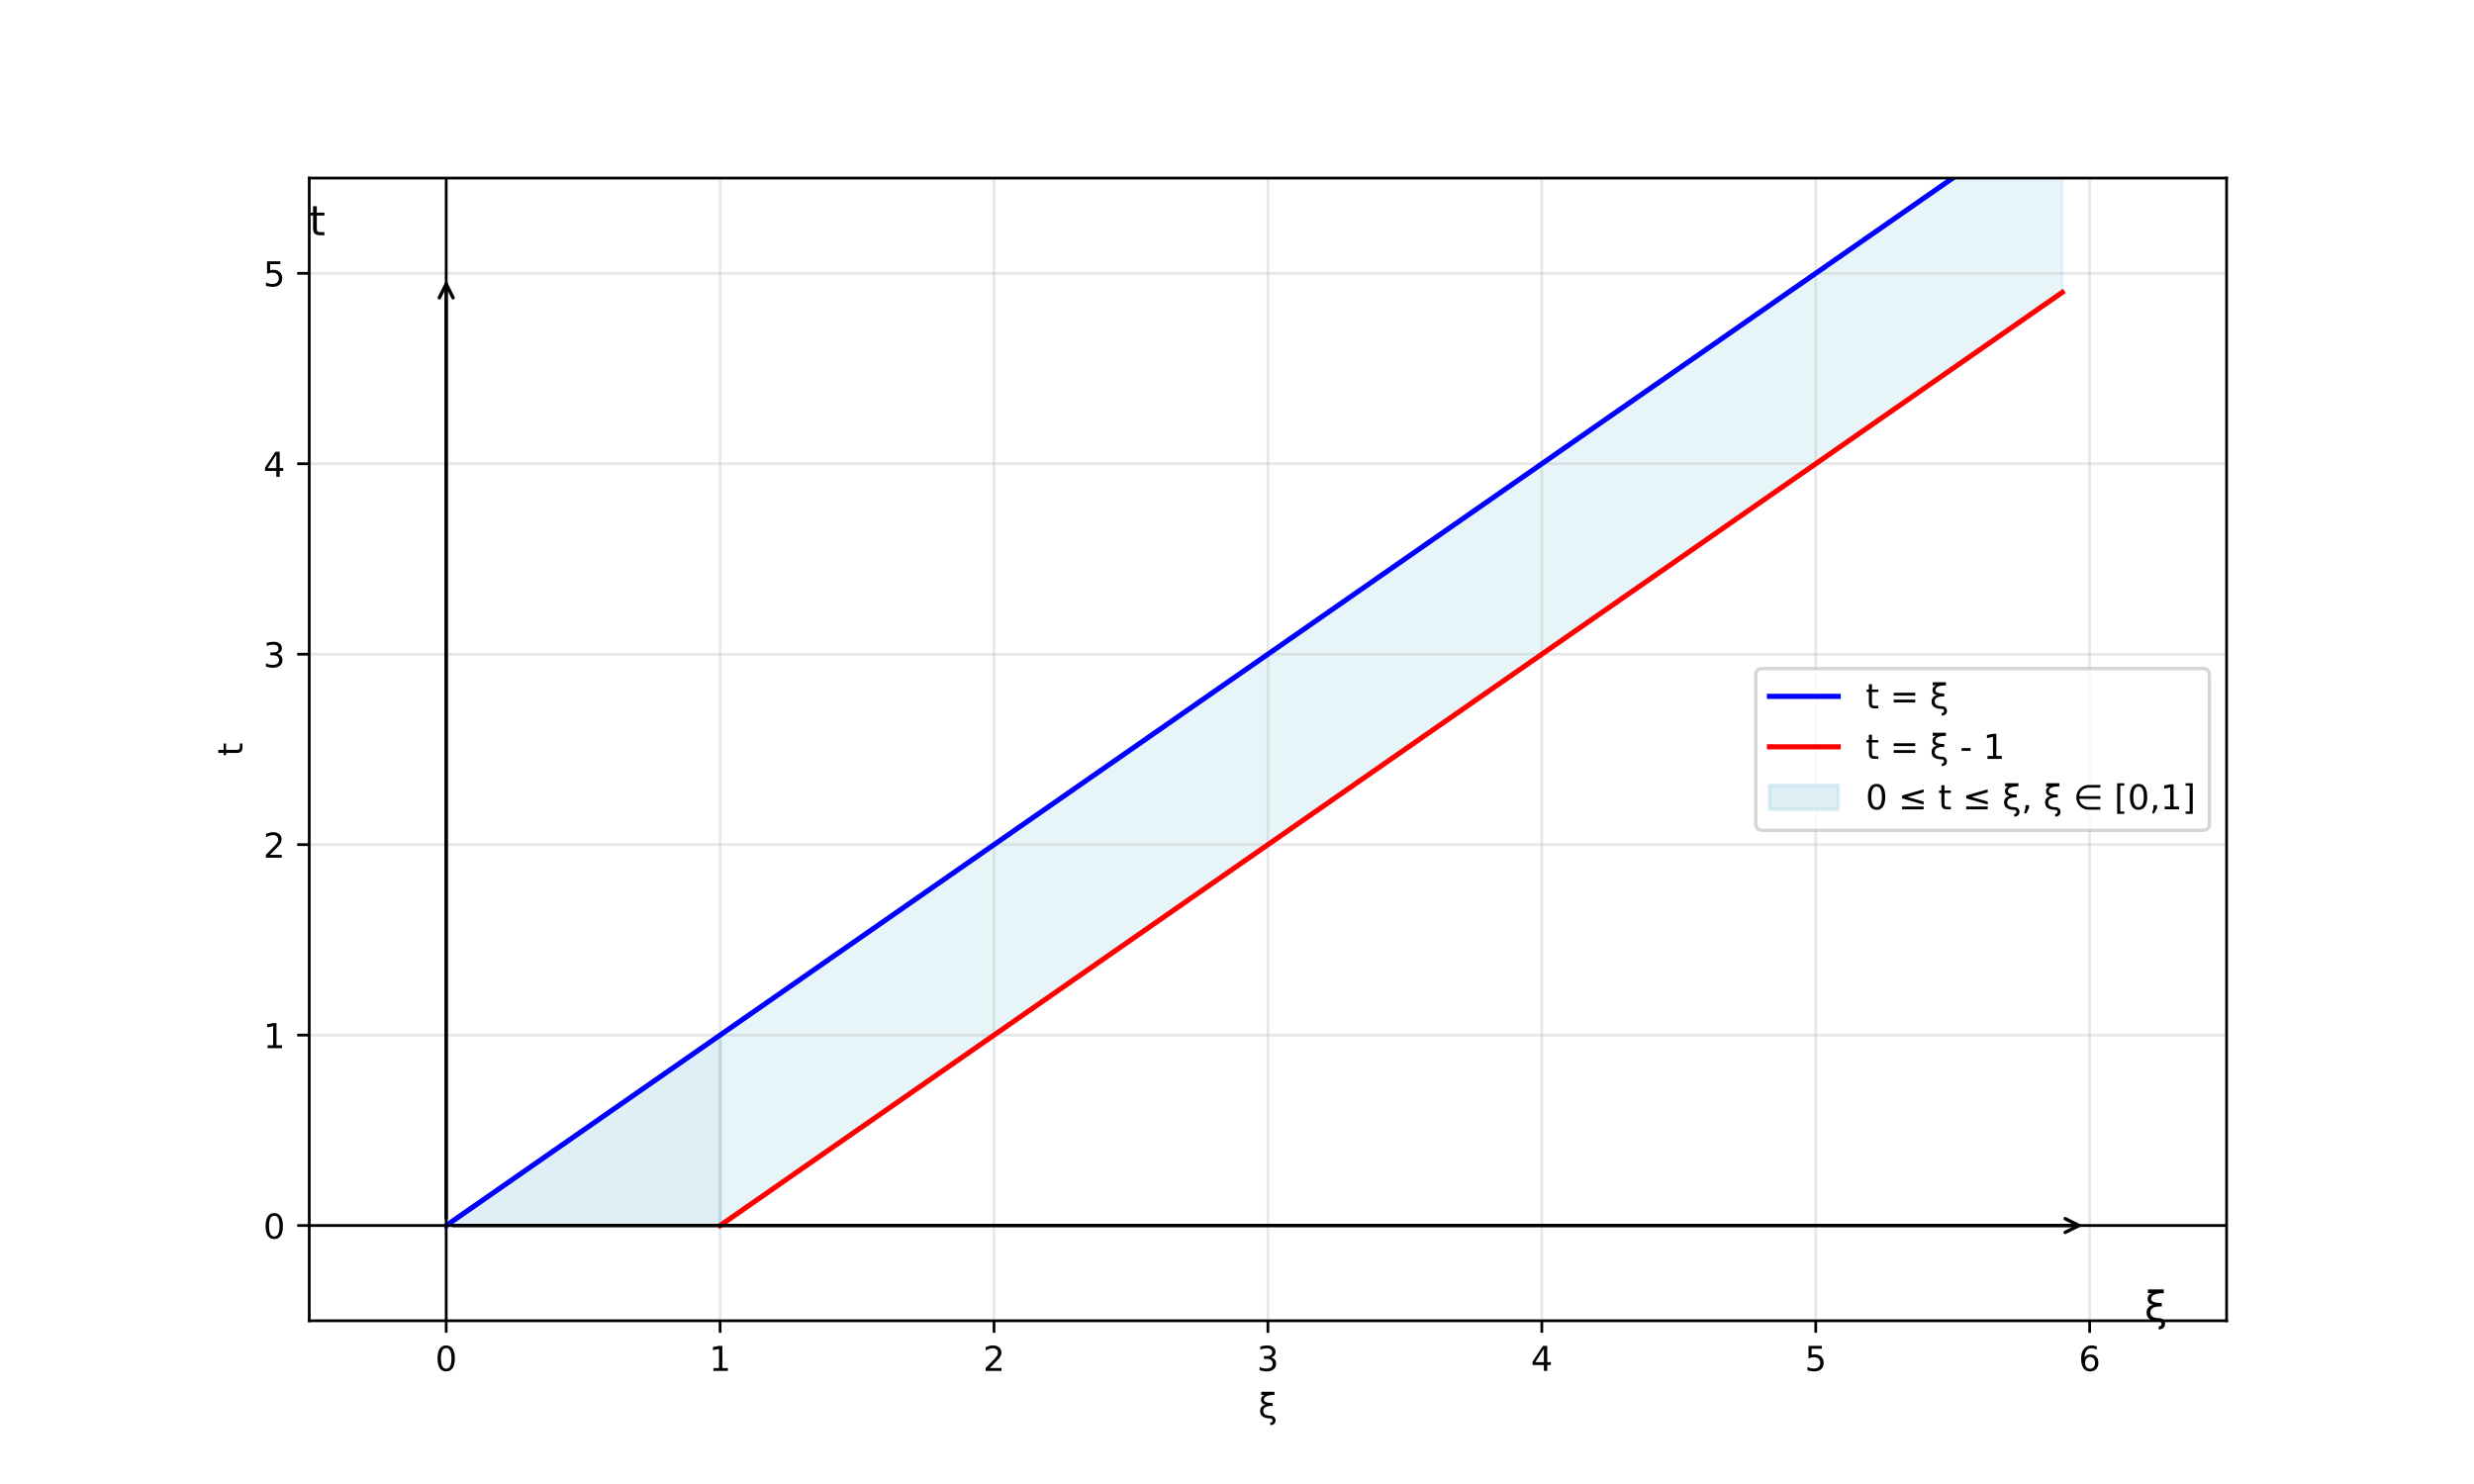
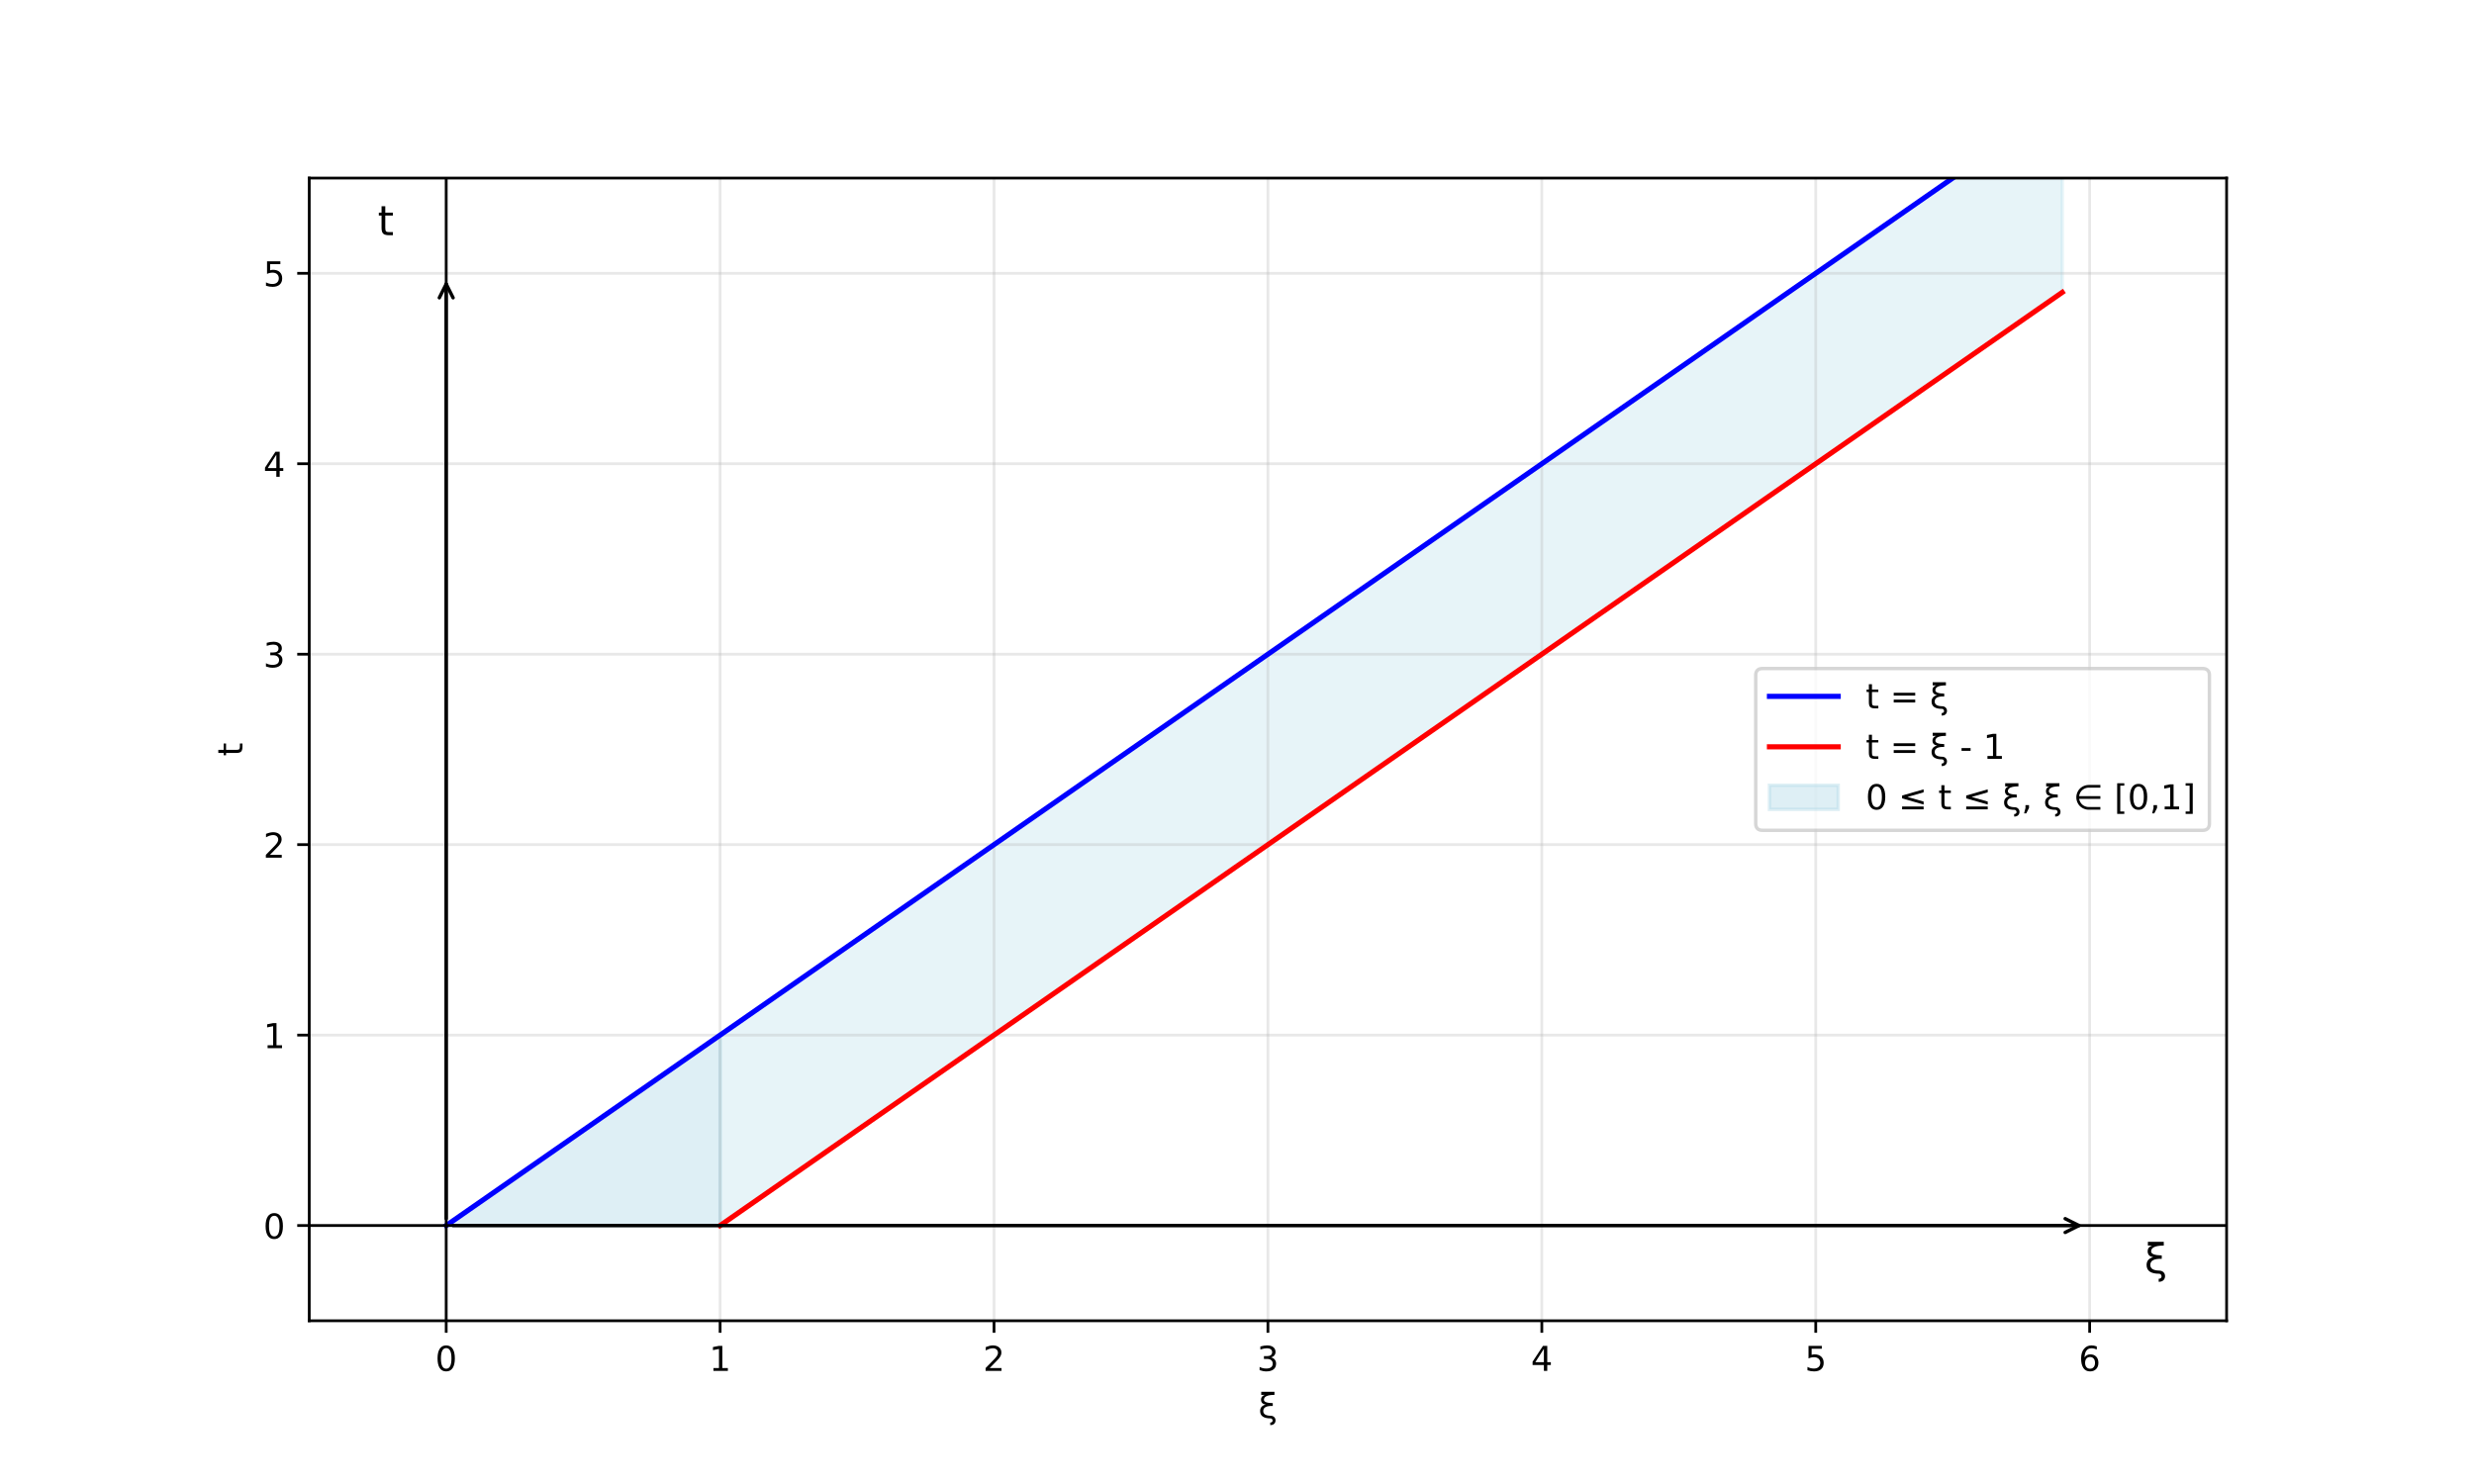
<svg xmlns="http://www.w3.org/2000/svg" xmlns:xlink="http://www.w3.org/1999/xlink" width="720pt" height="432pt" viewBox="0 0 720 432" version="1.1">
  <defs>
    <style type="text/css">*{stroke-linejoin: round; stroke-linecap: butt}</style>
  </defs>
  <g id="figure_1">
    <g id="patch_1">
      <path d="M 0 432  L 720 432  L 720 0  L 0 0  z " style="fill: #ffffff" />
    </g>
    <g id="axes_1">
      <g id="patch_2">
        <path d="M 90 384.48  L 648 384.48  L 648 51.84  L 90 51.84  z " style="fill: #ffffff" />
      </g>
      <g id="FillBetweenPolyCollection_1">
        <defs>
-           <path id="md5fdf5da4a" d="M 209.571 -130.68  L 209.571 -75.24  L 217.543 -80.784  L 225.514 -86.328  L 233.486 -91.872  L 241.457 -97.416  L 249.429 -102.96  L 257.4 -108.504  L 265.371 -114.048  L 273.343 -119.592  L 281.314 -125.136  L 289.286 -130.68  L 297.257 -136.224  L 305.229 -141.768  L 313.2 -147.312  L 321.171 -152.856  L 329.143 -158.4  L 337.114 -163.944  L 345.086 -169.488  L 353.057 -175.032  L 361.029 -180.576  L 369 -186.12  L 376.971 -191.664  L 384.943 -197.208  L 392.914 -202.752  L 400.886 -208.296  L 408.857 -213.84  L 416.829 -219.384  L 424.8 -224.928  L 432.771 -230.472  L 440.743 -236.016  L 448.714 -241.56  L 456.686 -247.104  L 464.657 -252.648  L 472.629 -258.192  L 480.6 -263.736  L 488.571 -269.28  L 496.543 -274.824  L 504.514 -280.368  L 512.486 -285.912  L 520.457 -291.456  L 528.429 -297  L 536.4 -302.544  L 544.371 -308.088  L 552.343 -313.632  L 560.314 -319.176  L 568.286 -324.72  L 576.257 -330.264  L 584.229 -335.808  L 592.2 -341.352  L 600.171 -346.896  L 600.171 -402.336  L 600.171 -402.336  L 592.2 -396.792  L 584.229 -391.248  L 576.257 -385.704  L 568.286 -380.16  L 560.314 -374.616  L 552.343 -369.072  L 544.371 -363.528  L 536.4 -357.984  L 528.429 -352.44  L 520.457 -346.896  L 512.486 -341.352  L 504.514 -335.808  L 496.543 -330.264  L 488.571 -324.72  L 480.6 -319.176  L 472.629 -313.632  L 464.657 -308.088  L 456.686 -302.544  L 448.714 -297  L 440.743 -291.456  L 432.771 -285.912  L 424.8 -280.368  L 416.829 -274.824  L 408.857 -269.28  L 400.886 -263.736  L 392.914 -258.192  L 384.943 -252.648  L 376.971 -247.104  L 369 -241.56  L 361.029 -236.016  L 353.057 -230.472  L 345.086 -224.928  L 337.114 -219.384  L 329.143 -213.84  L 321.171 -208.296  L 313.2 -202.752  L 305.229 -197.208  L 297.257 -191.664  L 289.286 -186.12  L 281.314 -180.576  L 273.343 -175.032  L 265.371 -169.488  L 257.4 -163.944  L 249.429 -158.4  L 241.457 -152.856  L 233.486 -147.312  L 225.514 -141.768  L 217.543 -136.224  L 209.571 -130.68  z " style="stroke: #add8e6; stroke-opacity: 0.3" />
+           <path id="m550031976b" d="M 209.571 -130.68  L 209.571 -75.24  L 217.543 -80.784  L 225.514 -86.328  L 233.486 -91.872  L 241.457 -97.416  L 249.429 -102.96  L 257.4 -108.504  L 265.371 -114.048  L 273.343 -119.592  L 281.314 -125.136  L 289.286 -130.68  L 297.257 -136.224  L 305.229 -141.768  L 313.2 -147.312  L 321.171 -152.856  L 329.143 -158.4  L 337.114 -163.944  L 345.086 -169.488  L 353.057 -175.032  L 361.029 -180.576  L 369 -186.12  L 376.971 -191.664  L 384.943 -197.208  L 392.914 -202.752  L 400.886 -208.296  L 408.857 -213.84  L 416.829 -219.384  L 424.8 -224.928  L 432.771 -230.472  L 440.743 -236.016  L 448.714 -241.56  L 456.686 -247.104  L 464.657 -252.648  L 472.629 -258.192  L 480.6 -263.736  L 488.571 -269.28  L 496.543 -274.824  L 504.514 -280.368  L 512.486 -285.912  L 520.457 -291.456  L 528.429 -297  L 536.4 -302.544  L 544.371 -308.088  L 552.343 -313.632  L 560.314 -319.176  L 568.286 -324.72  L 576.257 -330.264  L 584.229 -335.808  L 592.2 -341.352  L 600.171 -346.896  L 600.171 -402.336  L 600.171 -402.336  L 592.2 -396.792  L 584.229 -391.248  L 576.257 -385.704  L 568.286 -380.16  L 560.314 -374.616  L 552.343 -369.072  L 544.371 -363.528  L 536.4 -357.984  L 528.429 -352.44  L 520.457 -346.896  L 512.486 -341.352  L 504.514 -335.808  L 496.543 -330.264  L 488.571 -324.72  L 480.6 -319.176  L 472.629 -313.632  L 464.657 -308.088  L 456.686 -302.544  L 448.714 -297  L 440.743 -291.456  L 432.771 -285.912  L 424.8 -280.368  L 416.829 -274.824  L 408.857 -269.28  L 400.886 -263.736  L 392.914 -258.192  L 384.943 -252.648  L 376.971 -247.104  L 369 -241.56  L 361.029 -236.016  L 353.057 -230.472  L 345.086 -224.928  L 337.114 -219.384  L 329.143 -213.84  L 321.171 -208.296  L 313.2 -202.752  L 305.229 -197.208  L 297.257 -191.664  L 289.286 -186.12  L 281.314 -180.576  L 273.343 -175.032  L 265.371 -169.488  L 257.4 -163.944  L 249.429 -158.4  L 241.457 -152.856  L 233.486 -147.312  L 225.514 -141.768  L 217.543 -136.224  L 209.571 -130.68  z " style="stroke: #add8e6; stroke-opacity: 0.3" />
        </defs>
-         <g clip-path="url(#p858f01ad1b)">
-           <use xlink:href="#md5fdf5da4a" x="0" y="432" style="fill: #add8e6; fill-opacity: 0.3; stroke: #add8e6; stroke-opacity: 0.3" />
+         <g clip-path="url(#pb2257184e5)">
+           <use xlink:href="#m550031976b" x="0" y="432" style="fill: #add8e6; fill-opacity: 0.3; stroke: #add8e6; stroke-opacity: 0.3" />
        </g>
      </g>
      <g id="FillBetweenPolyCollection_2">
        <defs>
-           <path id="m6955312895" d="M 129.857 -75.24  L 129.857 -75.24  L 137.829 -75.24  L 145.8 -75.24  L 153.771 -75.24  L 161.743 -75.24  L 169.714 -75.24  L 177.686 -75.24  L 185.657 -75.24  L 193.629 -75.24  L 201.6 -75.24  L 209.571 -75.24  L 209.571 -130.68  L 209.571 -130.68  L 201.6 -125.136  L 193.629 -119.592  L 185.657 -114.048  L 177.686 -108.504  L 169.714 -102.96  L 161.743 -97.416  L 153.771 -91.872  L 145.8 -86.328  L 137.829 -80.784  L 129.857 -75.24  z " style="stroke: #add8e6; stroke-opacity: 0.4" />
+           <path id="m2b912bf973" d="M 129.857 -75.24  L 129.857 -75.24  L 137.829 -75.24  L 145.8 -75.24  L 153.771 -75.24  L 161.743 -75.24  L 169.714 -75.24  L 177.686 -75.24  L 185.657 -75.24  L 193.629 -75.24  L 201.6 -75.24  L 209.571 -75.24  L 209.571 -130.68  L 209.571 -130.68  L 201.6 -125.136  L 193.629 -119.592  L 185.657 -114.048  L 177.686 -108.504  L 169.714 -102.96  L 161.743 -97.416  L 153.771 -91.872  L 145.8 -86.328  L 137.829 -80.784  L 129.857 -75.24  z " style="stroke: #add8e6; stroke-opacity: 0.4" />
        </defs>
-         <g clip-path="url(#p858f01ad1b)">
-           <use xlink:href="#m6955312895" x="0" y="432" style="fill: #add8e6; fill-opacity: 0.4; stroke: #add8e6; stroke-opacity: 0.4" />
+         <g clip-path="url(#pb2257184e5)">
+           <use xlink:href="#m2b912bf973" x="0" y="432" style="fill: #add8e6; fill-opacity: 0.4; stroke: #add8e6; stroke-opacity: 0.4" />
        </g>
      </g>
      <g id="matplotlib.axis_1">
        <g id="xtick_1">
          <g id="line2d_1">
-             <path d="M 129.857 384.48  L 129.857 51.84  " clip-path="url(#p858f01ad1b)" style="fill: none; stroke: #b0b0b0; stroke-opacity: 0.3; stroke-width: 0.8; stroke-linecap: square" />
+             <path d="M 129.857 384.48  L 129.857 51.84  " clip-path="url(#pb2257184e5)" style="fill: none; stroke: #b0b0b0; stroke-opacity: 0.3; stroke-width: 0.8; stroke-linecap: square" />
          </g>
          <g id="line2d_2">
            <defs>
-               <path id="m97684312c9" d="M 0 0  L 0 3.5  " style="stroke: #000000; stroke-width: 0.8" />
-             </defs>
-             <g>
-               <use xlink:href="#m97684312c9" x="129.857" y="384.48" style="stroke: #000000; stroke-width: 0.8" />
+               <path id="m4b16a95bae" d="M 0 0  L 0 3.5  " style="stroke: #000000; stroke-width: 0.8" />
+             </defs>
+             <g>
+               <use xlink:href="#m4b16a95bae" x="129.857" y="384.48" style="stroke: #000000; stroke-width: 0.8" />
            </g>
          </g>
          <g id="text_1">
            <g transform="translate(126.6759 399.0784) scale(0.1 -0.1)">
              <defs>
                <path id="DejaVuSans-30" d="M 2034 4250  Q 1547 4250 1301 3770  Q 1056 3291 1056 2328  Q 1056 1369 1301 889  Q 1547 409 2034 409  Q 2525 409 2770 889  Q 3016 1369 3016 2328  Q 3016 3291 2770 3770  Q 2525 4250 2034 4250  z M 2034 4750  Q 2819 4750 3233 4129  Q 3647 3509 3647 2328  Q 3647 1150 3233 529  Q 2819 -91 2034 -91  Q 1250 -91 836 529  Q 422 1150 422 2328  Q 422 3509 836 4129  Q 1250 4750 2034 4750  z " transform="scale(0.015625)" />
              </defs>
              <use xlink:href="#DejaVuSans-30" />
            </g>
          </g>
        </g>
        <g id="xtick_2">
          <g id="line2d_3">
-             <path d="M 209.571 384.48  L 209.571 51.84  " clip-path="url(#p858f01ad1b)" style="fill: none; stroke: #b0b0b0; stroke-opacity: 0.3; stroke-width: 0.8; stroke-linecap: square" />
+             <path d="M 209.571 384.48  L 209.571 51.84  " clip-path="url(#pb2257184e5)" style="fill: none; stroke: #b0b0b0; stroke-opacity: 0.3; stroke-width: 0.8; stroke-linecap: square" />
          </g>
          <g id="line2d_4">
            <g>
-               <use xlink:href="#m97684312c9" x="209.571" y="384.48" style="stroke: #000000; stroke-width: 0.8" />
+               <use xlink:href="#m4b16a95bae" x="209.571" y="384.48" style="stroke: #000000; stroke-width: 0.8" />
            </g>
          </g>
          <g id="text_2">
            <g transform="translate(206.3902 399.0784) scale(0.1 -0.1)">
              <defs>
                <path id="DejaVuSans-31" d="M 794 531  L 1825 531  L 1825 4091  L 703 3866  L 703 4441  L 1819 4666  L 2450 4666  L 2450 531  L 3481 531  L 3481 0  L 794 0  L 794 531  z " transform="scale(0.015625)" />
              </defs>
              <use xlink:href="#DejaVuSans-31" />
            </g>
          </g>
        </g>
        <g id="xtick_3">
          <g id="line2d_5">
-             <path d="M 289.286 384.48  L 289.286 51.84  " clip-path="url(#p858f01ad1b)" style="fill: none; stroke: #b0b0b0; stroke-opacity: 0.3; stroke-width: 0.8; stroke-linecap: square" />
+             <path d="M 289.286 384.48  L 289.286 51.84  " clip-path="url(#pb2257184e5)" style="fill: none; stroke: #b0b0b0; stroke-opacity: 0.3; stroke-width: 0.8; stroke-linecap: square" />
          </g>
          <g id="line2d_6">
            <g>
-               <use xlink:href="#m97684312c9" x="289.286" y="384.48" style="stroke: #000000; stroke-width: 0.8" />
+               <use xlink:href="#m4b16a95bae" x="289.286" y="384.48" style="stroke: #000000; stroke-width: 0.8" />
            </g>
          </g>
          <g id="text_3">
            <g transform="translate(286.1045 399.0784) scale(0.1 -0.1)">
              <defs>
                <path id="DejaVuSans-32" d="M 1228 531  L 3431 531  L 3431 0  L 469 0  L 469 531  Q 828 903 1448 1529  Q 2069 2156 2228 2338  Q 2531 2678 2651 2914  Q 2772 3150 2772 3378  Q 2772 3750 2511 3984  Q 2250 4219 1831 4219  Q 1534 4219 1204 4116  Q 875 4013 500 3803  L 500 4441  Q 881 4594 1212 4672  Q 1544 4750 1819 4750  Q 2544 4750 2975 4387  Q 3406 4025 3406 3419  Q 3406 3131 3298 2873  Q 3191 2616 2906 2266  Q 2828 2175 2409 1742  Q 1991 1309 1228 531  z " transform="scale(0.015625)" />
              </defs>
              <use xlink:href="#DejaVuSans-32" />
            </g>
          </g>
        </g>
        <g id="xtick_4">
          <g id="line2d_7">
-             <path d="M 369 384.48  L 369 51.84  " clip-path="url(#p858f01ad1b)" style="fill: none; stroke: #b0b0b0; stroke-opacity: 0.3; stroke-width: 0.8; stroke-linecap: square" />
+             <path d="M 369 384.48  L 369 51.84  " clip-path="url(#pb2257184e5)" style="fill: none; stroke: #b0b0b0; stroke-opacity: 0.3; stroke-width: 0.8; stroke-linecap: square" />
          </g>
          <g id="line2d_8">
            <g>
-               <use xlink:href="#m97684312c9" x="369" y="384.48" style="stroke: #000000; stroke-width: 0.8" />
+               <use xlink:href="#m4b16a95bae" x="369" y="384.48" style="stroke: #000000; stroke-width: 0.8" />
            </g>
          </g>
          <g id="text_4">
            <g transform="translate(365.8188 399.0784) scale(0.1 -0.1)">
              <defs>
                <path id="DejaVuSans-33" d="M 2597 2516  Q 3050 2419 3304 2112  Q 3559 1806 3559 1356  Q 3559 666 3084 287  Q 2609 -91 1734 -91  Q 1441 -91 1130 -33  Q 819 25 488 141  L 488 750  Q 750 597 1062 519  Q 1375 441 1716 441  Q 2309 441 2620 675  Q 2931 909 2931 1356  Q 2931 1769 2642 2001  Q 2353 2234 1838 2234  L 1294 2234  L 1294 2753  L 1863 2753  Q 2328 2753 2575 2939  Q 2822 3125 2822 3475  Q 2822 3834 2567 4026  Q 2313 4219 1838 4219  Q 1578 4219 1281 4162  Q 984 4106 628 3988  L 628 4550  Q 988 4650 1302 4700  Q 1616 4750 1894 4750  Q 2613 4750 3031 4423  Q 3450 4097 3450 3541  Q 3450 3153 3228 2886  Q 3006 2619 2597 2516  z " transform="scale(0.015625)" />
              </defs>
              <use xlink:href="#DejaVuSans-33" />
            </g>
          </g>
        </g>
        <g id="xtick_5">
          <g id="line2d_9">
-             <path d="M 448.714 384.48  L 448.714 51.84  " clip-path="url(#p858f01ad1b)" style="fill: none; stroke: #b0b0b0; stroke-opacity: 0.3; stroke-width: 0.8; stroke-linecap: square" />
+             <path d="M 448.714 384.48  L 448.714 51.84  " clip-path="url(#pb2257184e5)" style="fill: none; stroke: #b0b0b0; stroke-opacity: 0.3; stroke-width: 0.8; stroke-linecap: square" />
          </g>
          <g id="line2d_10">
            <g>
-               <use xlink:href="#m97684312c9" x="448.714" y="384.48" style="stroke: #000000; stroke-width: 0.8" />
+               <use xlink:href="#m4b16a95bae" x="448.714" y="384.48" style="stroke: #000000; stroke-width: 0.8" />
            </g>
          </g>
          <g id="text_5">
            <g transform="translate(445.533 399.0784) scale(0.1 -0.1)">
              <defs>
                <path id="DejaVuSans-34" d="M 2419 4116  L 825 1625  L 2419 1625  L 2419 4116  z M 2253 4666  L 3047 4666  L 3047 1625  L 3713 1625  L 3713 1100  L 3047 1100  L 3047 0  L 2419 0  L 2419 1100  L 313 1100  L 313 1709  L 2253 4666  z " transform="scale(0.015625)" />
              </defs>
              <use xlink:href="#DejaVuSans-34" />
            </g>
          </g>
        </g>
        <g id="xtick_6">
          <g id="line2d_11">
-             <path d="M 528.429 384.48  L 528.429 51.84  " clip-path="url(#p858f01ad1b)" style="fill: none; stroke: #b0b0b0; stroke-opacity: 0.3; stroke-width: 0.8; stroke-linecap: square" />
+             <path d="M 528.429 384.48  L 528.429 51.84  " clip-path="url(#pb2257184e5)" style="fill: none; stroke: #b0b0b0; stroke-opacity: 0.3; stroke-width: 0.8; stroke-linecap: square" />
          </g>
          <g id="line2d_12">
            <g>
-               <use xlink:href="#m97684312c9" x="528.429" y="384.48" style="stroke: #000000; stroke-width: 0.8" />
+               <use xlink:href="#m4b16a95bae" x="528.429" y="384.48" style="stroke: #000000; stroke-width: 0.8" />
            </g>
          </g>
          <g id="text_6">
            <g transform="translate(525.2473 399.0784) scale(0.1 -0.1)">
              <defs>
                <path id="DejaVuSans-35" d="M 691 4666  L 3169 4666  L 3169 4134  L 1269 4134  L 1269 2991  Q 1406 3038 1543 3061  Q 1681 3084 1819 3084  Q 2600 3084 3056 2656  Q 3513 2228 3513 1497  Q 3513 744 3044 326  Q 2575 -91 1722 -91  Q 1428 -91 1123 -41  Q 819 9 494 109  L 494 744  Q 775 591 1075 516  Q 1375 441 1709 441  Q 2250 441 2565 725  Q 2881 1009 2881 1497  Q 2881 1984 2565 2268  Q 2250 2553 1709 2553  Q 1456 2553 1204 2497  Q 953 2441 691 2322  L 691 4666  z " transform="scale(0.015625)" />
              </defs>
              <use xlink:href="#DejaVuSans-35" />
            </g>
          </g>
        </g>
        <g id="xtick_7">
          <g id="line2d_13">
-             <path d="M 608.143 384.48  L 608.143 51.84  " clip-path="url(#p858f01ad1b)" style="fill: none; stroke: #b0b0b0; stroke-opacity: 0.3; stroke-width: 0.8; stroke-linecap: square" />
+             <path d="M 608.143 384.48  L 608.143 51.84  " clip-path="url(#pb2257184e5)" style="fill: none; stroke: #b0b0b0; stroke-opacity: 0.3; stroke-width: 0.8; stroke-linecap: square" />
          </g>
          <g id="line2d_14">
            <g>
-               <use xlink:href="#m97684312c9" x="608.143" y="384.48" style="stroke: #000000; stroke-width: 0.8" />
+               <use xlink:href="#m4b16a95bae" x="608.143" y="384.48" style="stroke: #000000; stroke-width: 0.8" />
            </g>
          </g>
          <g id="text_7">
            <g transform="translate(604.9616 399.0784) scale(0.1 -0.1)">
              <defs>
                <path id="DejaVuSans-36" d="M 2113 2584  Q 1688 2584 1439 2293  Q 1191 2003 1191 1497  Q 1191 994 1439 701  Q 1688 409 2113 409  Q 2538 409 2786 701  Q 3034 994 3034 1497  Q 3034 2003 2786 2293  Q 2538 2584 2113 2584  z M 3366 4563  L 3366 3988  Q 3128 4100 2886 4159  Q 2644 4219 2406 4219  Q 1781 4219 1451 3797  Q 1122 3375 1075 2522  Q 1259 2794 1537 2939  Q 1816 3084 2150 3084  Q 2853 3084 3261 2657  Q 3669 2231 3669 1497  Q 3669 778 3244 343  Q 2819 -91 2113 -91  Q 1303 -91 875 529  Q 447 1150 447 2328  Q 447 3434 972 4092  Q 1497 4750 2381 4750  Q 2619 4750 2861 4703  Q 3103 4656 3366 4563  z " transform="scale(0.015625)" />
              </defs>
              <use xlink:href="#DejaVuSans-36" />
            </g>
          </g>
        </g>
        <g id="text_8">
          <g transform="translate(366.2117 412.7566) scale(0.1 -0.1)">
            <defs>
              <path id="DejaVuSans-3be" d="M 2281 397  Q 2694 394 2941 159  Q 3203 -88 3203 -463  Q 3203 -822 2972 -1072  Q 2722 -1344 2213 -1344  Q 2213 -1109 2213 -872  Q 2428 -888 2559 -750  Q 2659 -641 2659 -525  Q 2659 -359 2559 -222  Q 2463 -91 2281 -91  Q 334 -91 334 1275  Q 334 2213 1375 2488  Q 500 2600 500 3413  Q 500 4028 1188 4284  L 538 4284  L 538 4863  L 3003 4863  L 3003 4284  Q 1038 4284 1038 3375  Q 1038 2778 2688 2750  L 2688 2219  Q 906 2288 913 1275  Q 916 428 2281 397  z " transform="scale(0.015625)" />
            </defs>
            <use xlink:href="#DejaVuSans-3be" />
          </g>
        </g>
      </g>
      <g id="matplotlib.axis_2">
        <g id="ytick_1">
          <g id="line2d_15">
-             <path d="M 90 356.76  L 648 356.76  " clip-path="url(#p858f01ad1b)" style="fill: none; stroke: #b0b0b0; stroke-opacity: 0.3; stroke-width: 0.8; stroke-linecap: square" />
+             <path d="M 90 356.76  L 648 356.76  " clip-path="url(#pb2257184e5)" style="fill: none; stroke: #b0b0b0; stroke-opacity: 0.3; stroke-width: 0.8; stroke-linecap: square" />
          </g>
          <g id="line2d_16">
            <defs>
-               <path id="m72b5e7d3dc" d="M 0 0  L -3.5 0  " style="stroke: #000000; stroke-width: 0.8" />
-             </defs>
-             <g>
-               <use xlink:href="#m72b5e7d3dc" x="90" y="356.76" style="stroke: #000000; stroke-width: 0.8" />
+               <path id="mfda1098607" d="M 0 0  L -3.5 0  " style="stroke: #000000; stroke-width: 0.8" />
+             </defs>
+             <g>
+               <use xlink:href="#mfda1098607" x="90" y="356.76" style="stroke: #000000; stroke-width: 0.8" />
            </g>
          </g>
          <g id="text_9">
            <g transform="translate(76.6375 360.5592) scale(0.1 -0.1)">
              <use xlink:href="#DejaVuSans-30" />
            </g>
          </g>
        </g>
        <g id="ytick_2">
          <g id="line2d_17">
-             <path d="M 90 301.32  L 648 301.32  " clip-path="url(#p858f01ad1b)" style="fill: none; stroke: #b0b0b0; stroke-opacity: 0.3; stroke-width: 0.8; stroke-linecap: square" />
+             <path d="M 90 301.32  L 648 301.32  " clip-path="url(#pb2257184e5)" style="fill: none; stroke: #b0b0b0; stroke-opacity: 0.3; stroke-width: 0.8; stroke-linecap: square" />
          </g>
          <g id="line2d_18">
            <g>
-               <use xlink:href="#m72b5e7d3dc" x="90" y="301.32" style="stroke: #000000; stroke-width: 0.8" />
+               <use xlink:href="#mfda1098607" x="90" y="301.32" style="stroke: #000000; stroke-width: 0.8" />
            </g>
          </g>
          <g id="text_10">
            <g transform="translate(76.6375 305.1192) scale(0.1 -0.1)">
              <use xlink:href="#DejaVuSans-31" />
            </g>
          </g>
        </g>
        <g id="ytick_3">
          <g id="line2d_19">
-             <path d="M 90 245.88  L 648 245.88  " clip-path="url(#p858f01ad1b)" style="fill: none; stroke: #b0b0b0; stroke-opacity: 0.3; stroke-width: 0.8; stroke-linecap: square" />
+             <path d="M 90 245.88  L 648 245.88  " clip-path="url(#pb2257184e5)" style="fill: none; stroke: #b0b0b0; stroke-opacity: 0.3; stroke-width: 0.8; stroke-linecap: square" />
          </g>
          <g id="line2d_20">
            <g>
-               <use xlink:href="#m72b5e7d3dc" x="90" y="245.88" style="stroke: #000000; stroke-width: 0.8" />
+               <use xlink:href="#mfda1098607" x="90" y="245.88" style="stroke: #000000; stroke-width: 0.8" />
            </g>
          </g>
          <g id="text_11">
            <g transform="translate(76.6375 249.6792) scale(0.1 -0.1)">
              <use xlink:href="#DejaVuSans-32" />
            </g>
          </g>
        </g>
        <g id="ytick_4">
          <g id="line2d_21">
-             <path d="M 90 190.44  L 648 190.44  " clip-path="url(#p858f01ad1b)" style="fill: none; stroke: #b0b0b0; stroke-opacity: 0.3; stroke-width: 0.8; stroke-linecap: square" />
+             <path d="M 90 190.44  L 648 190.44  " clip-path="url(#pb2257184e5)" style="fill: none; stroke: #b0b0b0; stroke-opacity: 0.3; stroke-width: 0.8; stroke-linecap: square" />
          </g>
          <g id="line2d_22">
            <g>
-               <use xlink:href="#m72b5e7d3dc" x="90" y="190.44" style="stroke: #000000; stroke-width: 0.8" />
+               <use xlink:href="#mfda1098607" x="90" y="190.44" style="stroke: #000000; stroke-width: 0.8" />
            </g>
          </g>
          <g id="text_12">
            <g transform="translate(76.6375 194.2392) scale(0.1 -0.1)">
              <use xlink:href="#DejaVuSans-33" />
            </g>
          </g>
        </g>
        <g id="ytick_5">
          <g id="line2d_23">
-             <path d="M 90 135  L 648 135  " clip-path="url(#p858f01ad1b)" style="fill: none; stroke: #b0b0b0; stroke-opacity: 0.3; stroke-width: 0.8; stroke-linecap: square" />
+             <path d="M 90 135  L 648 135  " clip-path="url(#pb2257184e5)" style="fill: none; stroke: #b0b0b0; stroke-opacity: 0.3; stroke-width: 0.8; stroke-linecap: square" />
          </g>
          <g id="line2d_24">
            <g>
-               <use xlink:href="#m72b5e7d3dc" x="90" y="135" style="stroke: #000000; stroke-width: 0.8" />
+               <use xlink:href="#mfda1098607" x="90" y="135" style="stroke: #000000; stroke-width: 0.8" />
            </g>
          </g>
          <g id="text_13">
            <g transform="translate(76.6375 138.7992) scale(0.1 -0.1)">
              <use xlink:href="#DejaVuSans-34" />
            </g>
          </g>
        </g>
        <g id="ytick_6">
          <g id="line2d_25">
-             <path d="M 90 79.56  L 648 79.56  " clip-path="url(#p858f01ad1b)" style="fill: none; stroke: #b0b0b0; stroke-opacity: 0.3; stroke-width: 0.8; stroke-linecap: square" />
+             <path d="M 90 79.56  L 648 79.56  " clip-path="url(#pb2257184e5)" style="fill: none; stroke: #b0b0b0; stroke-opacity: 0.3; stroke-width: 0.8; stroke-linecap: square" />
          </g>
          <g id="line2d_26">
            <g>
-               <use xlink:href="#m72b5e7d3dc" x="90" y="79.56" style="stroke: #000000; stroke-width: 0.8" />
+               <use xlink:href="#mfda1098607" x="90" y="79.56" style="stroke: #000000; stroke-width: 0.8" />
            </g>
          </g>
          <g id="text_14">
            <g transform="translate(76.6375 83.35922) scale(0.1 -0.1)">
              <use xlink:href="#DejaVuSans-35" />
            </g>
          </g>
        </g>
        <g id="text_15">
          <g transform="translate(70.55781 220.1202) rotate(-90) scale(0.1 -0.1)">
            <defs>
              <path id="DejaVuSans-74" d="M 1172 4494  L 1172 3500  L 2356 3500  L 2356 3053  L 1172 3053  L 1172 1153  Q 1172 725 1289 603  Q 1406 481 1766 481  L 2356 481  L 2356 0  L 1766 0  Q 1100 0 847 248  Q 594 497 594 1153  L 594 3053  L 172 3053  L 172 3500  L 594 3500  L 594 4494  L 1172 4494  z " transform="scale(0.015625)" />
            </defs>
            <use xlink:href="#DejaVuSans-74" />
          </g>
        </g>
      </g>
      <g id="line2d_27">
-         <path d="M 129.857 356.76  L 137.829 351.216  L 145.8 345.672  L 153.771 340.128  L 161.743 334.584  L 169.714 329.04  L 177.686 323.496  L 185.657 317.952  L 193.629 312.408  L 201.6 306.864  L 209.571 301.32  L 217.543 295.776  L 225.514 290.232  L 233.486 284.688  L 241.457 279.144  L 249.429 273.6  L 257.4 268.056  L 265.371 262.512  L 273.343 256.968  L 281.314 251.424  L 289.286 245.88  L 297.257 240.336  L 305.229 234.792  L 313.2 229.248  L 321.171 223.704  L 329.143 218.16  L 337.114 212.616  L 345.086 207.072  L 353.057 201.528  L 361.029 195.984  L 369 190.44  L 376.971 184.896  L 384.943 179.352  L 392.914 173.808  L 400.886 168.264  L 408.857 162.72  L 416.829 157.176  L 424.8 151.632  L 432.771 146.088  L 440.743 140.544  L 448.714 135  L 456.686 129.456  L 464.657 123.912  L 472.629 118.368  L 480.6 112.824  L 488.571 107.28  L 496.543 101.736  L 504.514 96.192  L 512.486 90.648  L 520.457 85.104  L 528.429 79.56  L 536.4 74.016  L 544.371 68.472  L 552.343 62.928  L 560.314 57.384  L 568.286 51.84  L 576.257 46.296  L 584.229 40.752  L 592.2 35.208  L 600.171 29.664  " clip-path="url(#p858f01ad1b)" style="fill: none; stroke: #0000ff; stroke-width: 1.5; stroke-linecap: square" />
+         <path d="M 129.857 356.76  L 137.829 351.216  L 145.8 345.672  L 153.771 340.128  L 161.743 334.584  L 169.714 329.04  L 177.686 323.496  L 185.657 317.952  L 193.629 312.408  L 201.6 306.864  L 209.571 301.32  L 217.543 295.776  L 225.514 290.232  L 233.486 284.688  L 241.457 279.144  L 249.429 273.6  L 257.4 268.056  L 265.371 262.512  L 273.343 256.968  L 281.314 251.424  L 289.286 245.88  L 297.257 240.336  L 305.229 234.792  L 313.2 229.248  L 321.171 223.704  L 329.143 218.16  L 337.114 212.616  L 345.086 207.072  L 353.057 201.528  L 361.029 195.984  L 369 190.44  L 376.971 184.896  L 384.943 179.352  L 392.914 173.808  L 400.886 168.264  L 408.857 162.72  L 416.829 157.176  L 424.8 151.632  L 432.771 146.088  L 440.743 140.544  L 448.714 135  L 456.686 129.456  L 464.657 123.912  L 472.629 118.368  L 480.6 112.824  L 488.571 107.28  L 496.543 101.736  L 504.514 96.192  L 512.486 90.648  L 520.457 85.104  L 528.429 79.56  L 536.4 74.016  L 544.371 68.472  L 552.343 62.928  L 560.314 57.384  L 568.286 51.84  L 576.257 46.296  L 584.229 40.752  L 592.2 35.208  L 600.171 29.664  " clip-path="url(#pb2257184e5)" style="fill: none; stroke: #0000ff; stroke-width: 1.5; stroke-linecap: square" />
      </g>
      <g id="line2d_28">
-         <path d="M 209.571 356.76  L 217.543 351.216  L 225.514 345.672  L 233.486 340.128  L 241.457 334.584  L 249.429 329.04  L 257.4 323.496  L 265.371 317.952  L 273.343 312.408  L 281.314 306.864  L 289.286 301.32  L 297.257 295.776  L 305.229 290.232  L 313.2 284.688  L 321.171 279.144  L 329.143 273.6  L 337.114 268.056  L 345.086 262.512  L 353.057 256.968  L 361.029 251.424  L 369 245.88  L 376.971 240.336  L 384.943 234.792  L 392.914 229.248  L 400.886 223.704  L 408.857 218.16  L 416.829 212.616  L 424.8 207.072  L 432.771 201.528  L 440.743 195.984  L 448.714 190.44  L 456.686 184.896  L 464.657 179.352  L 472.629 173.808  L 480.6 168.264  L 488.571 162.72  L 496.543 157.176  L 504.514 151.632  L 512.486 146.088  L 520.457 140.544  L 528.429 135  L 536.4 129.456  L 544.371 123.912  L 552.343 118.368  L 560.314 112.824  L 568.286 107.28  L 576.257 101.736  L 584.229 96.192  L 592.2 90.648  L 600.171 85.104  " clip-path="url(#p858f01ad1b)" style="fill: none; stroke: #ff0000; stroke-width: 1.5; stroke-linecap: square" />
+         <path d="M 209.571 356.76  L 217.543 351.216  L 225.514 345.672  L 233.486 340.128  L 241.457 334.584  L 249.429 329.04  L 257.4 323.496  L 265.371 317.952  L 273.343 312.408  L 281.314 306.864  L 289.286 301.32  L 297.257 295.776  L 305.229 290.232  L 313.2 284.688  L 321.171 279.144  L 329.143 273.6  L 337.114 268.056  L 345.086 262.512  L 353.057 256.968  L 361.029 251.424  L 369 245.88  L 376.971 240.336  L 384.943 234.792  L 392.914 229.248  L 400.886 223.704  L 408.857 218.16  L 416.829 212.616  L 424.8 207.072  L 432.771 201.528  L 440.743 195.984  L 448.714 190.44  L 456.686 184.896  L 464.657 179.352  L 472.629 173.808  L 480.6 168.264  L 488.571 162.72  L 496.543 157.176  L 504.514 151.632  L 512.486 146.088  L 520.457 140.544  L 528.429 135  L 536.4 129.456  L 544.371 123.912  L 552.343 118.368  L 560.314 112.824  L 568.286 107.28  L 576.257 101.736  L 584.229 96.192  L 592.2 90.648  L 600.171 85.104  " clip-path="url(#pb2257184e5)" style="fill: none; stroke: #ff0000; stroke-width: 1.5; stroke-linecap: square" />
      </g>
      <g id="line2d_29">
-         <path d="M 90 356.76  L 648 356.76  " clip-path="url(#p858f01ad1b)" style="fill: none; stroke: #000000; stroke-width: 0.8; stroke-linecap: square" />
+         <path d="M 90 356.76  L 648 356.76  " clip-path="url(#pb2257184e5)" style="fill: none; stroke: #000000; stroke-width: 0.8; stroke-linecap: square" />
      </g>
      <g id="line2d_30">
-         <path d="M 129.857 384.48  L 129.857 51.84  " clip-path="url(#p858f01ad1b)" style="fill: none; stroke: #000000; stroke-width: 0.8; stroke-linecap: square" />
+         <path d="M 129.857 384.48  L 129.857 51.84  " clip-path="url(#pb2257184e5)" style="fill: none; stroke: #000000; stroke-width: 0.8; stroke-linecap: square" />
      </g>
      <g id="patch_3">
        <path d="M 90 384.48  L 90 51.84  " style="fill: none; stroke: #000000; stroke-width: 0.8; stroke-linejoin: miter; stroke-linecap: square" />
      </g>
      <g id="patch_4">
        <path d="M 648 384.48  L 648 51.84  " style="fill: none; stroke: #000000; stroke-width: 0.8; stroke-linejoin: miter; stroke-linecap: square" />
      </g>
      <g id="patch_5">
        <path d="M 90 384.48  L 648 384.48  " style="fill: none; stroke: #000000; stroke-width: 0.8; stroke-linejoin: miter; stroke-linecap: square" />
      </g>
      <g id="patch_6">
        <path d="M 90 51.84  L 648 51.84  " style="fill: none; stroke: #000000; stroke-width: 0.8; stroke-linejoin: miter; stroke-linecap: square" />
      </g>
      <g id="patch_7">
        <path d="M 131.86 356.76  Q 369.001 356.76 605.023 356.76  " style="fill: none; stroke: #000000; stroke-linecap: round" />
        <path d="M 601.023 354.76  L 605.023 356.76  L 601.023 358.76  " style="fill: none; stroke: #000000; stroke-linecap: round" />
      </g>
      <g id="patch_8">
        <path d="M 129.857 354.759  Q 129.857 218.161 129.857 82.681  " style="fill: none; stroke: #000000; stroke-linecap: round" />
        <path d="M 127.857 86.681  L 129.857 82.681  L 131.857 86.681  " style="fill: none; stroke: #000000; stroke-linecap: round" />
      </g>
      <g id="text_16">
-         <g transform="translate(624.0857 384.48) scale(0.12 -0.12)">
+         <g transform="translate(624.0857 370.62) scale(0.12 -0.12)">
          <use xlink:href="#DejaVuSans-3be" />
        </g>
      </g>
      <g id="text_17">
-         <g transform="translate(90 68.472) scale(0.12 -0.12)">
+         <g transform="translate(109.9286 68.472) scale(0.12 -0.12)">
          <use xlink:href="#DejaVuSans-74" />
        </g>
      </g>
      <g id="legend_1">
        <g id="patch_9">
          <path d="M 512.962 241.708  L 641 241.708  Q 643 241.708 643 239.708  L 643 196.612  Q 643 194.612 641 194.612  L 512.962 194.612  Q 510.962 194.612 510.962 196.612  L 510.962 239.708  Q 510.962 241.708 512.962 241.708  z " style="fill: #ffffff; opacity: 0.8; stroke: #cccccc; stroke-linejoin: miter" />
        </g>
        <g id="line2d_31">
          <path d="M 514.962 202.711  L 524.962 202.711  L 534.962 202.711  " style="fill: none; stroke: #0000ff; stroke-width: 1.5; stroke-linecap: square" />
        </g>
        <g id="text_18">
          <g transform="translate(542.9625 206.2108) scale(0.1 -0.1)">
            <defs>
              <path id="DejaVuSans-20" transform="scale(0.015625)" />
              <path id="DejaVuSans-3d" d="M 678 2906  L 4684 2906  L 4684 2381  L 678 2381  L 678 2906  z M 678 1631  L 4684 1631  L 4684 1100  L 678 1100  L 678 1631  z " transform="scale(0.015625)" />
            </defs>
            <use xlink:href="#DejaVuSans-74" />
            <use xlink:href="#DejaVuSans-20" transform="translate(39.20898 0)" />
            <use xlink:href="#DejaVuSans-3d" transform="translate(70.99609 0)" />
            <use xlink:href="#DejaVuSans-20" transform="translate(154.7852 0)" />
            <use xlink:href="#DejaVuSans-3be" transform="translate(186.5723 0)" />
          </g>
        </g>
        <g id="line2d_32">
          <path d="M 514.962 217.409  L 524.962 217.409  L 534.962 217.409  " style="fill: none; stroke: #ff0000; stroke-width: 1.5; stroke-linecap: square" />
        </g>
        <g id="text_19">
          <g transform="translate(542.9625 220.9092) scale(0.1 -0.1)">
            <defs>
              <path id="DejaVuSans-2d" d="M 313 2009  L 1997 2009  L 1997 1497  L 313 1497  L 313 2009  z " transform="scale(0.015625)" />
            </defs>
            <use xlink:href="#DejaVuSans-74" />
            <use xlink:href="#DejaVuSans-20" transform="translate(39.20898 0)" />
            <use xlink:href="#DejaVuSans-3d" transform="translate(70.99609 0)" />
            <use xlink:href="#DejaVuSans-20" transform="translate(154.7852 0)" />
            <use xlink:href="#DejaVuSans-3be" transform="translate(186.5723 0)" />
            <use xlink:href="#DejaVuSans-20" transform="translate(242.334 0)" />
            <use xlink:href="#DejaVuSans-2d" transform="translate(274.1211 0)" />
            <use xlink:href="#DejaVuSans-20" transform="translate(310.2051 0)" />
            <use xlink:href="#DejaVuSans-31" transform="translate(341.9922 0)" />
          </g>
        </g>
        <g id="patch_10">
          <path d="M 514.962 235.608  L 534.962 235.608  L 534.962 228.608  L 514.962 228.608  z " style="fill: #add8e6; fill-opacity: 0.4; stroke: #add8e6; stroke-opacity: 0.4; stroke-linejoin: miter" />
        </g>
        <g id="text_20">
          <g transform="translate(542.9625 235.6077) scale(0.1 -0.1)">
            <defs>
              <path id="DejaVuSans-2264" d="M 4684 3175  L 1684 2309  L 4684 1453  L 4684 897  L 678 2047  L 678 2578  L 4684 3725  L 4684 3175  z M 678 531  L 4684 531  L 4684 0  L 678 0  L 678 531  z " transform="scale(0.015625)" />
              <path id="DejaVuSans-2c" d="M 750 794  L 1409 794  L 1409 256  L 897 -744  L 494 -744  L 750 256  L 750 794  z " transform="scale(0.015625)" />
              <path id="DejaVuSans-2208" d="M 1072 1959  Q 1094 1728 1291 1353  Q 1522 919 1959 675  Q 2388 438 2850 434  L 5028 434  L 5028 -63  L 2850 -63  Q 2250 -63 1695 246  Q 1141 556 844 1106  Q 547 1656 547 2241  Q 547 2819 844 3369  Q 1141 3919 1695 4231  Q 2250 4544 2850 4544  L 5028 4544  L 5028 4047  L 2850 4047  Q 2388 4044 1959 3803  Q 1525 3556 1291 3125  Q 1091 2750 1063 2459  L 5028 2459  L 5028 1959  L 1072 1959  z " transform="scale(0.015625)" />
              <path id="DejaVuSans-5b" d="M 550 4863  L 1875 4863  L 1875 4416  L 1125 4416  L 1125 -397  L 1875 -397  L 1875 -844  L 550 -844  L 550 4863  z " transform="scale(0.015625)" />
              <path id="DejaVuSans-5d" d="M 1947 4863  L 1947 -844  L 622 -844  L 622 -397  L 1369 -397  L 1369 4416  L 622 4416  L 622 4863  L 1947 4863  z " transform="scale(0.015625)" />
            </defs>
            <use xlink:href="#DejaVuSans-30" />
            <use xlink:href="#DejaVuSans-20" transform="translate(63.62305 0)" />
            <use xlink:href="#DejaVuSans-2264" transform="translate(95.41016 0)" />
            <use xlink:href="#DejaVuSans-20" transform="translate(179.1992 0)" />
            <use xlink:href="#DejaVuSans-74" transform="translate(210.9863 0)" />
            <use xlink:href="#DejaVuSans-20" transform="translate(250.1953 0)" />
            <use xlink:href="#DejaVuSans-2264" transform="translate(281.9824 0)" />
            <use xlink:href="#DejaVuSans-20" transform="translate(365.7715 0)" />
            <use xlink:href="#DejaVuSans-3be" transform="translate(397.5586 0)" />
            <use xlink:href="#DejaVuSans-2c" transform="translate(453.3203 0)" />
            <use xlink:href="#DejaVuSans-20" transform="translate(485.1074 0)" />
            <use xlink:href="#DejaVuSans-3be" transform="translate(516.8945 0)" />
            <use xlink:href="#DejaVuSans-20" transform="translate(572.6562 0)" />
            <use xlink:href="#DejaVuSans-2208" transform="translate(604.4434 0)" />
            <use xlink:href="#DejaVuSans-20" transform="translate(691.5527 0)" />
            <use xlink:href="#DejaVuSans-5b" transform="translate(723.3398 0)" />
            <use xlink:href="#DejaVuSans-30" transform="translate(762.3535 0)" />
            <use xlink:href="#DejaVuSans-2c" transform="translate(825.9766 0)" />
            <use xlink:href="#DejaVuSans-31" transform="translate(857.7637 0)" />
            <use xlink:href="#DejaVuSans-5d" transform="translate(921.3867 0)" />
          </g>
        </g>
      </g>
    </g>
  </g>
  <defs>
-     <clipPath id="p858f01ad1b">
+     <clipPath id="pb2257184e5">
      <rect x="90" y="51.84" width="558" height="332.64" />
    </clipPath>
  </defs>
</svg>
